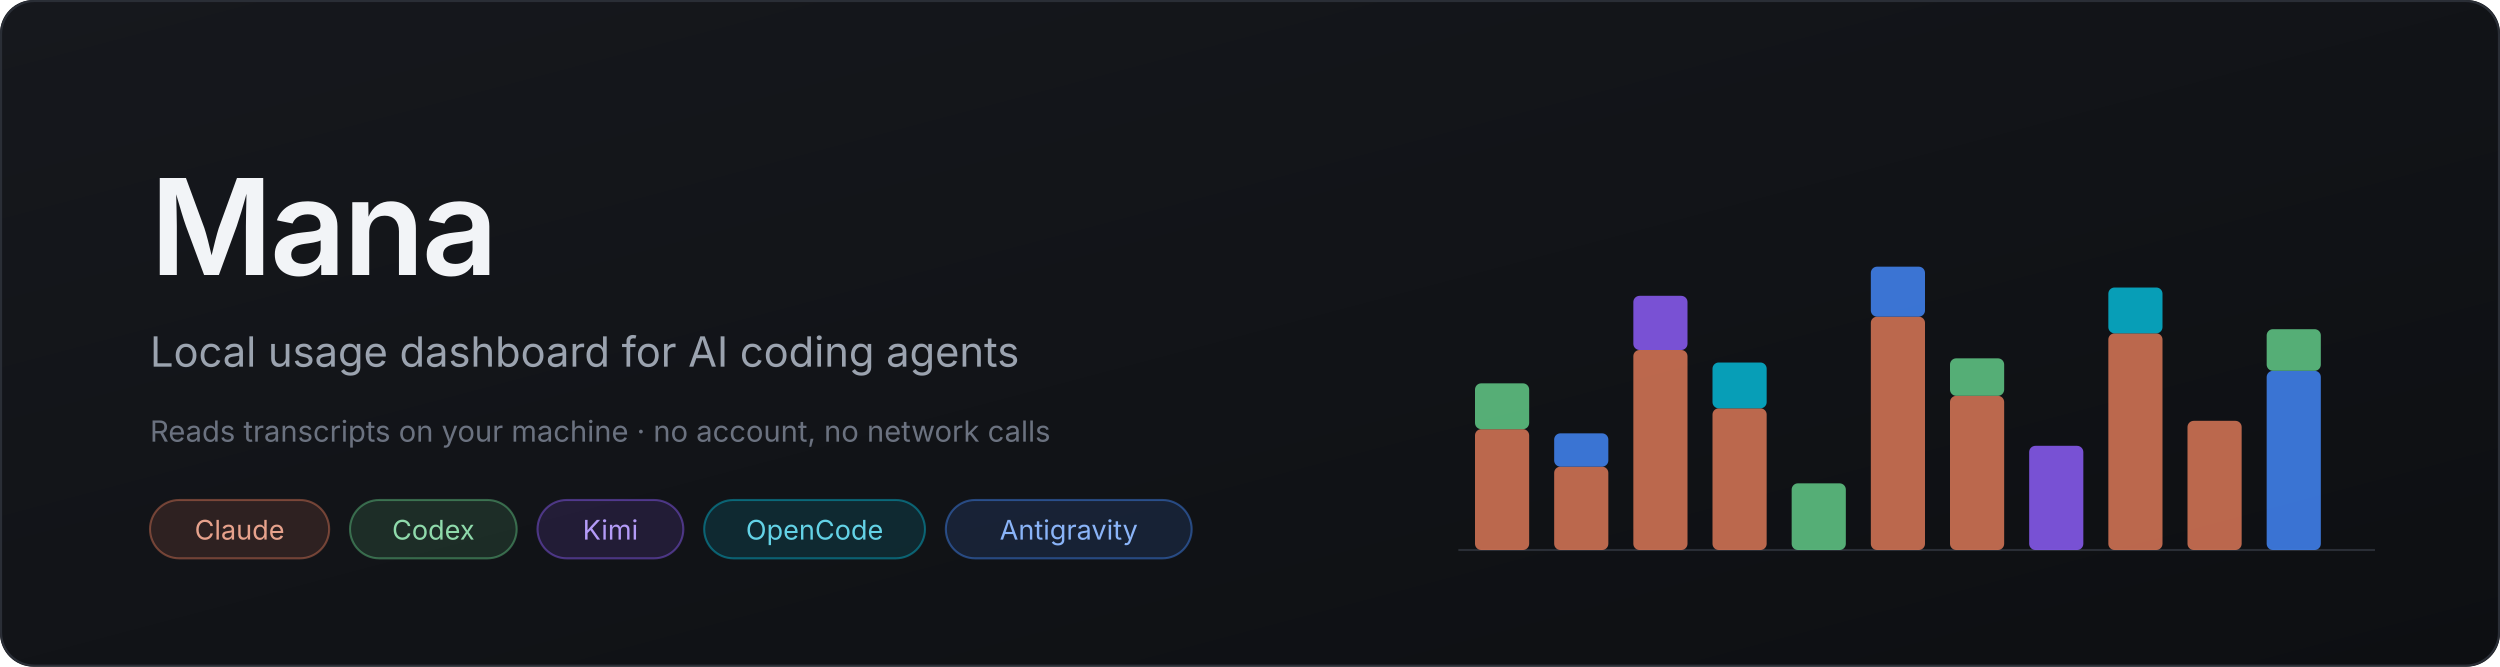
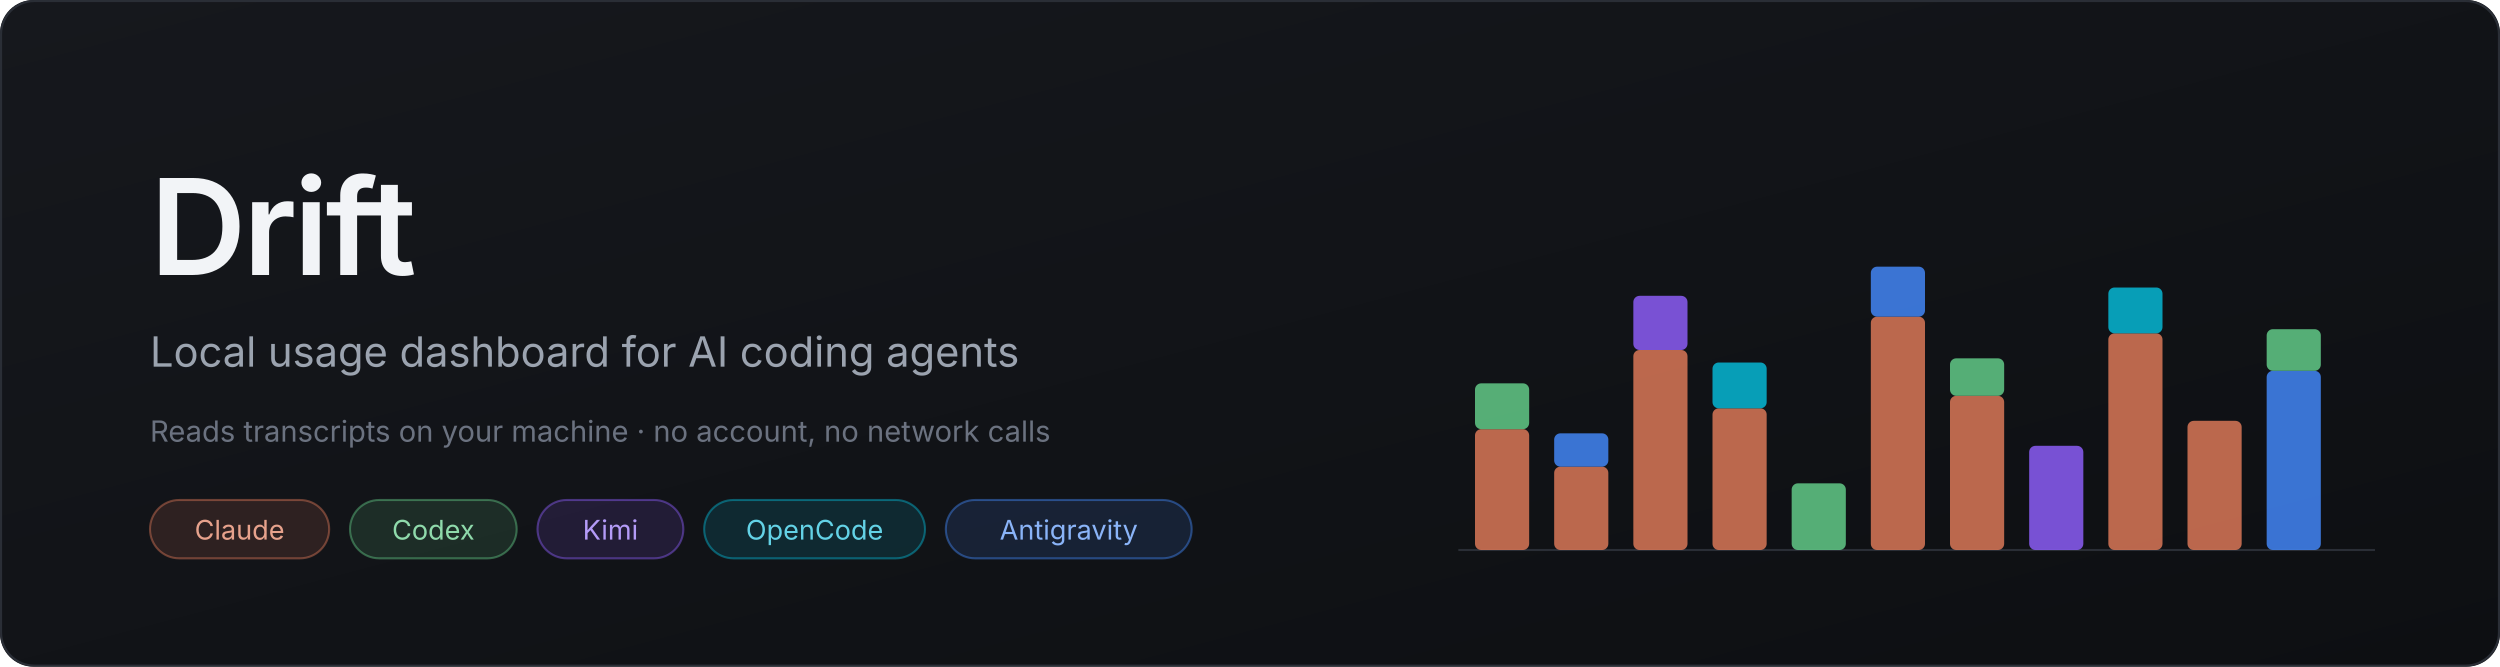
- <svg xmlns="http://www.w3.org/2000/svg" width="1200" height="320" viewBox="0 0 1200 320" role="img" aria-label="Mana — local usage dashboard for AI coding agents">
+ <svg xmlns="http://www.w3.org/2000/svg" width="1200" height="320" viewBox="0 0 1200 320" role="img" aria-label="Drift — local usage dashboard for AI coding agents">
  <defs>
    <linearGradient id="bg" x1="0" y1="0" x2="1" y2="1">
      <stop offset="0%" stop-color="#16181D" />
      <stop offset="100%" stop-color="#0D0F12" />
    </linearGradient>
  </defs>
  <rect width="1200" height="320" rx="16" fill="url(#bg)" />
  <rect x="0.5" y="0.5" width="1199" height="319" rx="16" fill="none" stroke="#2A2E36" />
  <g font-family="Inter, SF Pro Display, Helvetica Neue, Arial, sans-serif">
-     <text x="72" y="132" fill="#F2F4F7" font-size="64" font-weight="600" letter-spacing="-1.5">Mana</text>
+     <text x="72" y="132" fill="#F2F4F7" font-size="64" font-weight="600" letter-spacing="-1.5">Drift</text>
    <text x="72" y="176" fill="#9BA3AF" font-size="20">Local usage dashboard for AI coding agents</text>
    <text x="72" y="212" fill="#6B7280" font-size="14">Reads transcripts on your machine · no account, no network calls</text>
    <g font-size="13" fill="#C3C9D2">
      <g>
        <rect x="72" y="240" width="86" height="28" rx="14" fill="#D97757" fill-opacity="0.14" stroke="#D97757" stroke-opacity="0.45" />
        <text x="115" y="259" text-anchor="middle" fill="#E7A28C">Claude</text>
      </g>
      <g>
        <rect x="168" y="240" width="80" height="28" rx="14" fill="#62C987" fill-opacity="0.14" stroke="#62C987" stroke-opacity="0.45" />
        <text x="208" y="259" text-anchor="middle" fill="#8FDAAB">Codex</text>
      </g>
      <g>
        <rect x="258" y="240" width="70" height="28" rx="14" fill="#8B5CF6" fill-opacity="0.14" stroke="#8B5CF6" stroke-opacity="0.45" />
        <text x="293" y="259" text-anchor="middle" fill="#B49BF8">Kimi</text>
      </g>
      <g>
        <rect x="338" y="240" width="106" height="28" rx="14" fill="#06B6D4" fill-opacity="0.14" stroke="#06B6D4" stroke-opacity="0.45" />
        <text x="391" y="259" text-anchor="middle" fill="#63D2E6">OpenCode</text>
      </g>
      <g>
        <rect x="454" y="240" width="118" height="28" rx="14" fill="#4285F4" fill-opacity="0.14" stroke="#4285F4" stroke-opacity="0.45" />
        <text x="513" y="259" text-anchor="middle" fill="#8AB4F8">Antigravity</text>
      </g>
    </g>
  </g>
  <g transform="translate(700 56)">
    <line x1="0" y1="208" x2="440" y2="208" stroke="#2A2E36" stroke-width="1" />
    <g>
      <rect x="8" y="150" width="26" height="58" rx="3" fill="#D97757" fill-opacity="0.85" />
      <rect x="8" y="128" width="26" height="22" rx="3" fill="#62C987" fill-opacity="0.85" />
      <rect x="46" y="168" width="26" height="40" rx="3" fill="#D97757" fill-opacity="0.85" />
      <rect x="46" y="152" width="26" height="16" rx="3" fill="#4285F4" fill-opacity="0.85" />
      <rect x="84" y="112" width="26" height="96" rx="3" fill="#D97757" fill-opacity="0.85" />
      <rect x="84" y="86" width="26" height="26" rx="3" fill="#8B5CF6" fill-opacity="0.85" />
      <rect x="122" y="140" width="26" height="68" rx="3" fill="#D97757" fill-opacity="0.85" />
      <rect x="122" y="118" width="26" height="22" rx="3" fill="#06B6D4" fill-opacity="0.85" />
      <rect x="160" y="176" width="26" height="32" rx="3" fill="#62C987" fill-opacity="0.85" />
      <rect x="198" y="96" width="26" height="112" rx="3" fill="#D97757" fill-opacity="0.85" />
      <rect x="198" y="72" width="26" height="24" rx="3" fill="#4285F4" fill-opacity="0.85" />
      <rect x="236" y="134" width="26" height="74" rx="3" fill="#D97757" fill-opacity="0.85" />
      <rect x="236" y="116" width="26" height="18" rx="3" fill="#62C987" fill-opacity="0.85" />
      <rect x="274" y="158" width="26" height="50" rx="3" fill="#8B5CF6" fill-opacity="0.85" />
      <rect x="312" y="104" width="26" height="104" rx="3" fill="#D97757" fill-opacity="0.85" />
      <rect x="312" y="82" width="26" height="22" rx="3" fill="#06B6D4" fill-opacity="0.85" />
      <rect x="350" y="146" width="26" height="62" rx="3" fill="#D97757" fill-opacity="0.85" />
      <rect x="388" y="122" width="26" height="86" rx="3" fill="#4285F4" fill-opacity="0.85" />
      <rect x="388" y="102" width="26" height="20" rx="3" fill="#62C987" fill-opacity="0.85" />
    </g>
  </g>
</svg>
